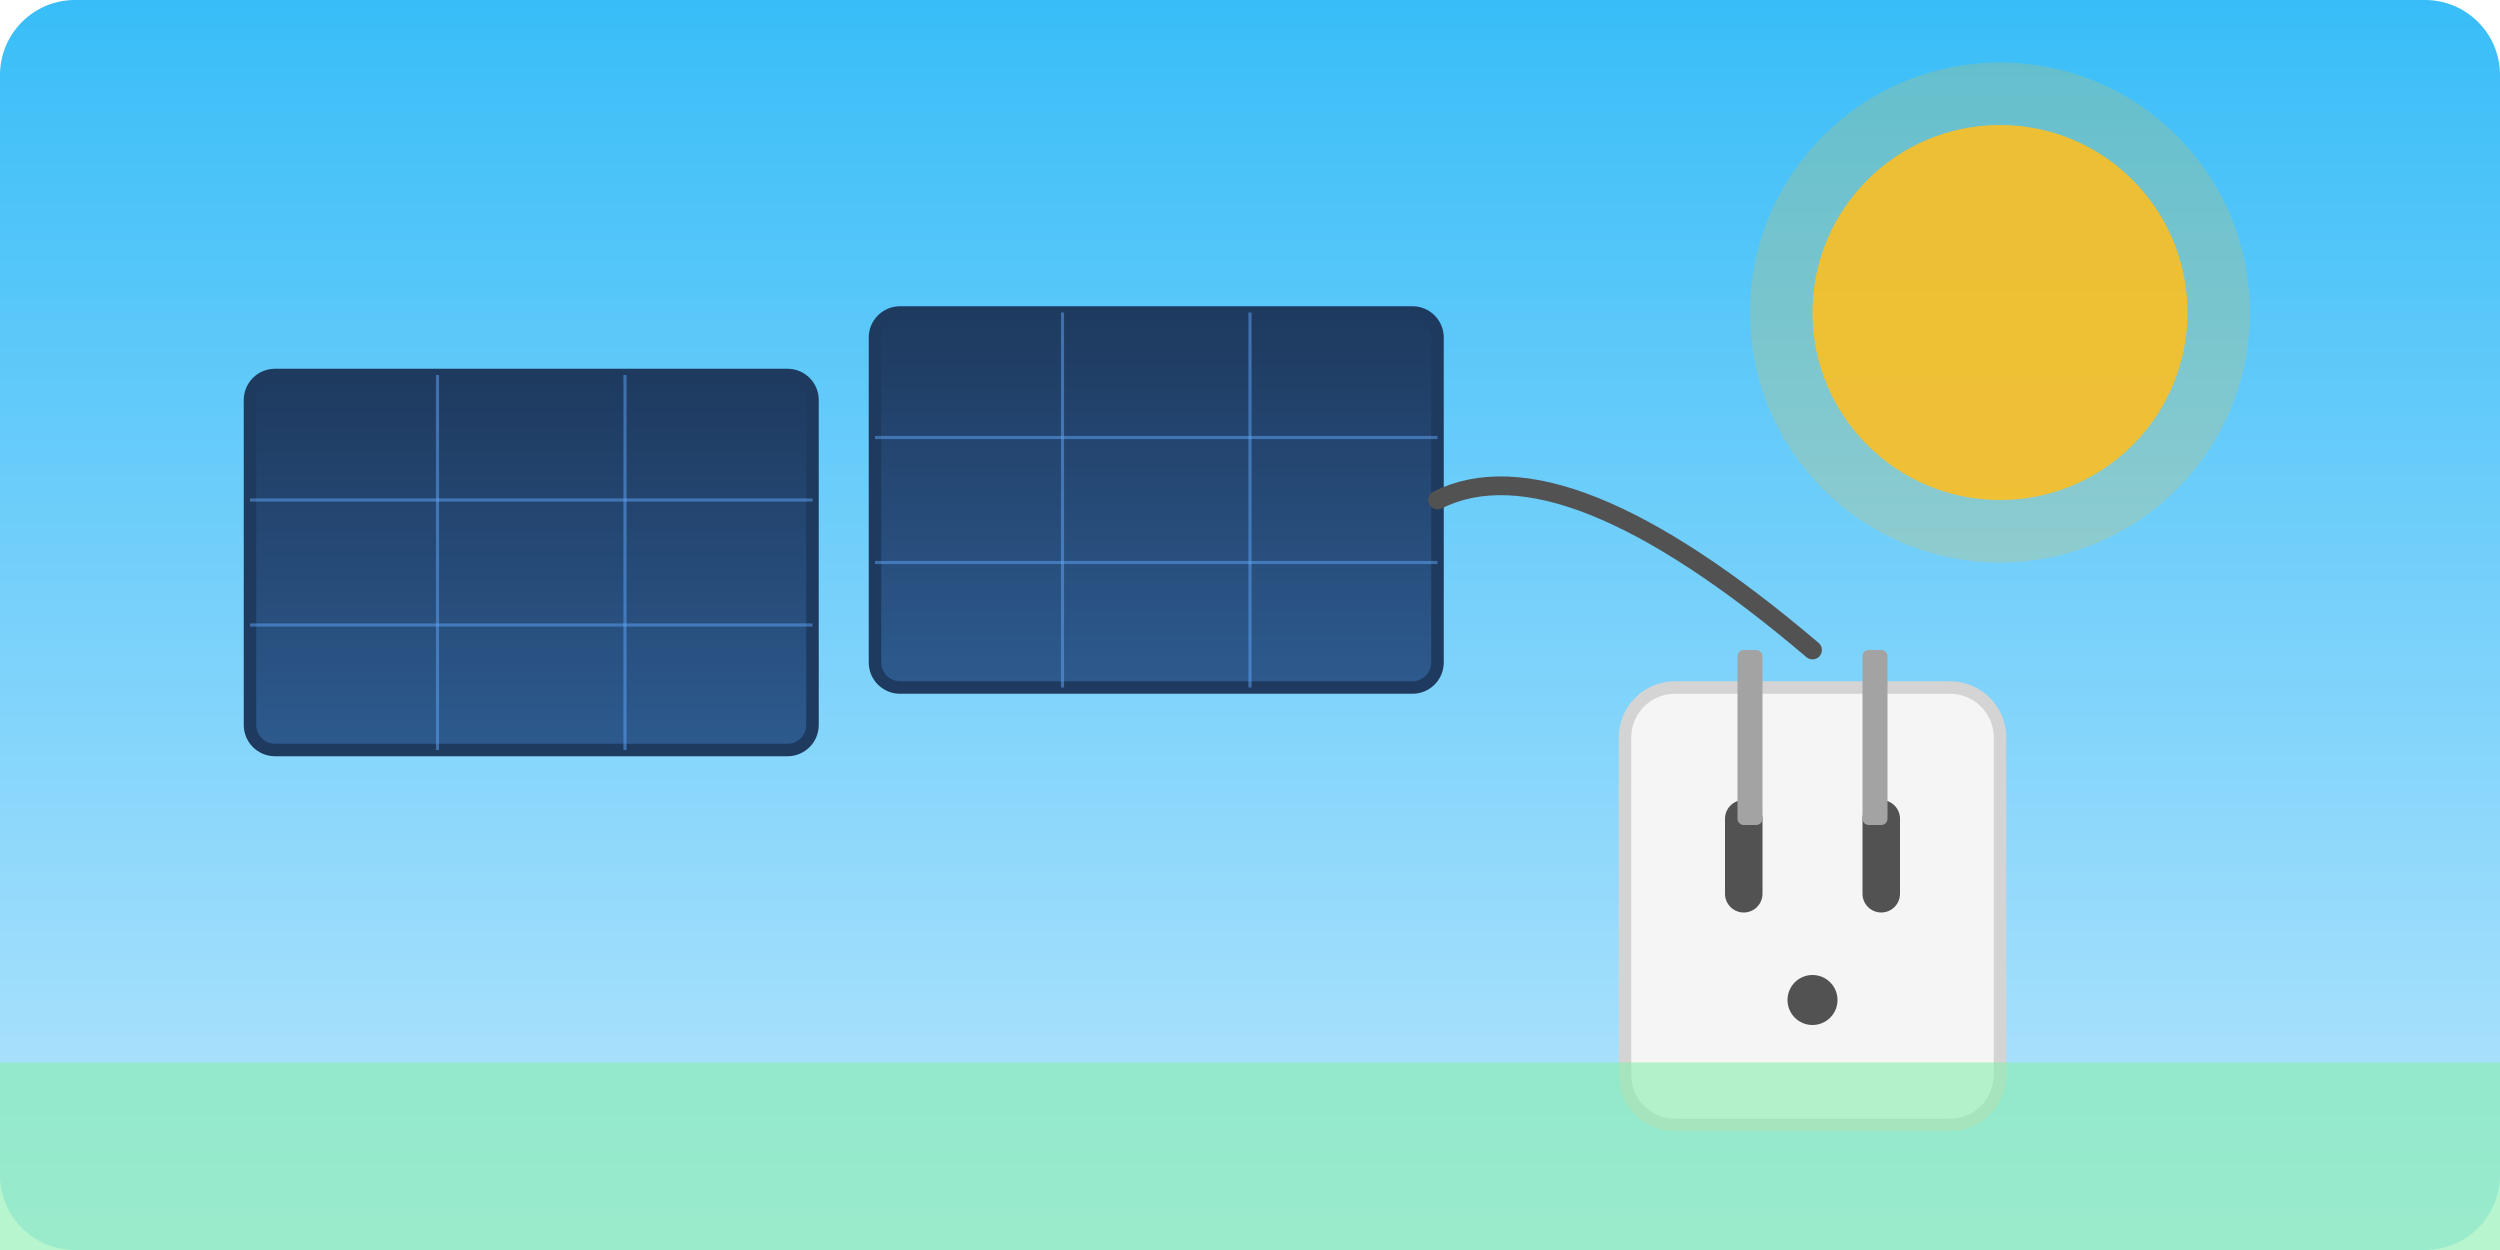
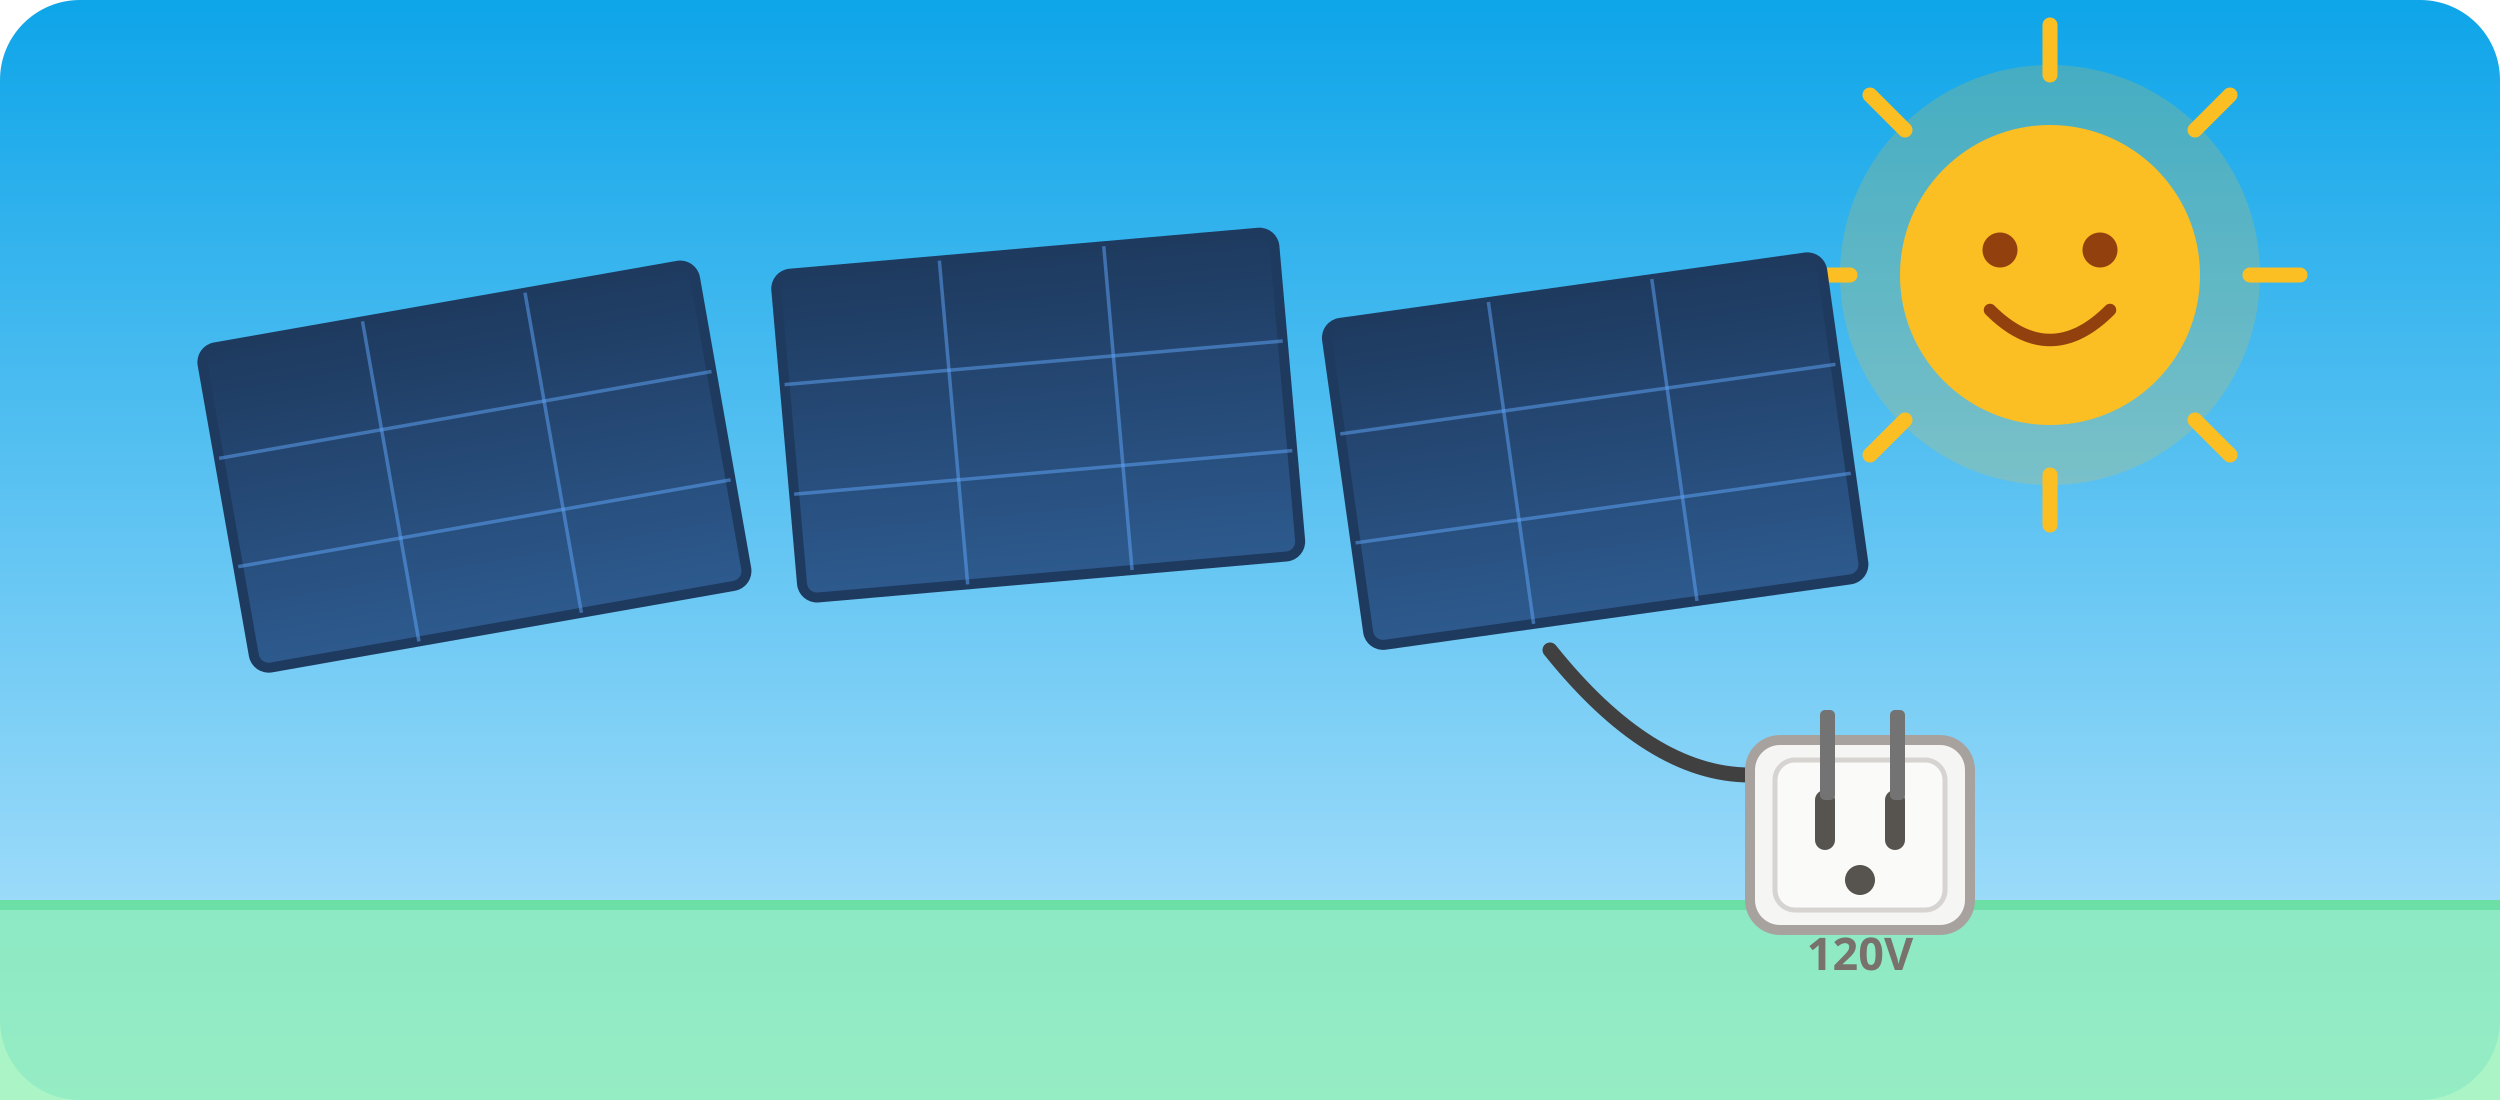
- <svg xmlns="http://www.w3.org/2000/svg" viewBox="0 0 400 200" fill="none">
+ <svg xmlns="http://www.w3.org/2000/svg" viewBox="0 0 500 220" fill="none">
  <defs>
    <linearGradient id="sky" x1="0" y1="0" x2="0" y2="1">
-       <stop offset="0%" stop-color="#38bdf8" />
+       <stop offset="0%" stop-color="#0ea5e9" />
      <stop offset="100%" stop-color="#bae6fd" />
    </linearGradient>
    <linearGradient id="panel" x1="0" y1="0" x2="0" y2="1">
      <stop offset="0%" stop-color="#1e3a5f" />
      <stop offset="100%" stop-color="#2d5a8e" />
    </linearGradient>
  </defs>
-   <rect width="400" height="200" rx="12" fill="url(#sky)" />
-   <circle cx="320" cy="50" r="30" fill="#fbbf24" opacity="0.9" />
-   <circle cx="320" cy="50" r="40" fill="#fbbf24" opacity="0.2" />
-   <rect x="40" y="60" width="90" height="60" rx="4" fill="url(#panel)" stroke="#1e3a5f" stroke-width="2" />
-   <line x1="40" y1="80" x2="130" y2="80" stroke="#60a5fa" stroke-width="0.5" opacity="0.5" />
-   <line x1="40" y1="100" x2="130" y2="100" stroke="#60a5fa" stroke-width="0.5" opacity="0.5" />
-   <line x1="70" y1="60" x2="70" y2="120" stroke="#60a5fa" stroke-width="0.5" opacity="0.5" />
-   <line x1="100" y1="60" x2="100" y2="120" stroke="#60a5fa" stroke-width="0.5" opacity="0.5" />
-   <rect x="140" y="50" width="90" height="60" rx="4" fill="url(#panel)" stroke="#1e3a5f" stroke-width="2" />
-   <line x1="140" y1="70" x2="230" y2="70" stroke="#60a5fa" stroke-width="0.5" opacity="0.5" />
-   <line x1="140" y1="90" x2="230" y2="90" stroke="#60a5fa" stroke-width="0.5" opacity="0.5" />
-   <line x1="170" y1="50" x2="170" y2="110" stroke="#60a5fa" stroke-width="0.5" opacity="0.5" />
-   <line x1="200" y1="50" x2="200" y2="110" stroke="#60a5fa" stroke-width="0.5" opacity="0.5" />
-   <rect x="260" y="110" width="60" height="70" rx="8" fill="#f5f5f5" stroke="#d4d4d4" stroke-width="2" />
-   <rect x="276" y="128" width="6" height="18" rx="3" fill="#525252" />
-   <rect x="298" y="128" width="6" height="18" rx="3" fill="#525252" />
-   <circle cx="290" cy="160" r="4" fill="#525252" />
-   <rect x="278" y="104" width="4" height="28" rx="1" fill="#a3a3a3" />
-   <rect x="298" y="104" width="4" height="28" rx="1" fill="#a3a3a3" />
-   <path d="M 290 104 Q 250 70 230 80" stroke="#525252" stroke-width="3" fill="none" stroke-linecap="round" />
-   <rect x="0" y="170" width="400" height="30" rx="0" fill="#86efac" opacity="0.6" />
+   <rect width="500" height="220" rx="16" fill="url(#sky)" />
+   <rect x="0" y="180" width="500" height="40" rx="0" fill="#86efac" opacity="0.7" />
+   <rect x="0" y="180" width="500" height="2" fill="#22c55e" opacity="0.3" />
+   <circle cx="410" cy="55" r="42" fill="#fbbf24" opacity="0.2" />
+   <circle cx="410" cy="55" r="30" fill="#fbbf24" />
+   <line x1="410" y1="15" x2="410" y2="5" stroke="#fbbf24" stroke-width="3" stroke-linecap="round" />
+   <line x1="410" y1="95" x2="410" y2="105" stroke="#fbbf24" stroke-width="3" stroke-linecap="round" />
+   <line x1="370" y1="55" x2="360" y2="55" stroke="#fbbf24" stroke-width="3" stroke-linecap="round" />
+   <line x1="450" y1="55" x2="460" y2="55" stroke="#fbbf24" stroke-width="3" stroke-linecap="round" />
+   <line x1="381" y1="26" x2="374" y2="19" stroke="#fbbf24" stroke-width="3" stroke-linecap="round" />
+   <line x1="439" y1="84" x2="446" y2="91" stroke="#fbbf24" stroke-width="3" stroke-linecap="round" />
+   <line x1="439" y1="26" x2="446" y2="19" stroke="#fbbf24" stroke-width="3" stroke-linecap="round" />
+   <line x1="381" y1="84" x2="374" y2="91" stroke="#fbbf24" stroke-width="3" stroke-linecap="round" />
+   <circle cx="400" cy="50" r="3.5" fill="#92400e" />
+   <circle cx="420" cy="50" r="3.5" fill="#92400e" />
+   <path d="M398 62 Q410 74 422 62" stroke="#92400e" stroke-width="2.5" fill="none" stroke-linecap="round" />
+   <g transform="translate(40, 70) rotate(-10)">
+     <rect width="100" height="65" rx="3" fill="url(#panel)" stroke="#1e3a5f" stroke-width="2" />
+     <line x1="0" y1="22" x2="100" y2="22" stroke="#60a5fa" stroke-width="0.7" opacity="0.5" />
+     <line x1="0" y1="44" x2="100" y2="44" stroke="#60a5fa" stroke-width="0.7" opacity="0.5" />
+     <line x1="33" y1="0" x2="33" y2="65" stroke="#60a5fa" stroke-width="0.7" opacity="0.5" />
+     <line x1="66" y1="0" x2="66" y2="65" stroke="#60a5fa" stroke-width="0.7" opacity="0.5" />
+   </g>
+   <g transform="translate(155, 55) rotate(-5)">
+     <rect width="100" height="65" rx="3" fill="url(#panel)" stroke="#1e3a5f" stroke-width="2" />
+     <line x1="0" y1="22" x2="100" y2="22" stroke="#60a5fa" stroke-width="0.7" opacity="0.5" />
+     <line x1="0" y1="44" x2="100" y2="44" stroke="#60a5fa" stroke-width="0.7" opacity="0.5" />
+     <line x1="33" y1="0" x2="33" y2="65" stroke="#60a5fa" stroke-width="0.7" opacity="0.5" />
+     <line x1="66" y1="0" x2="66" y2="65" stroke="#60a5fa" stroke-width="0.7" opacity="0.5" />
+   </g>
+   <g transform="translate(265, 65) rotate(-8)">
+     <rect width="100" height="65" rx="3" fill="url(#panel)" stroke="#1e3a5f" stroke-width="2" />
+     <line x1="0" y1="22" x2="100" y2="22" stroke="#60a5fa" stroke-width="0.7" opacity="0.5" />
+     <line x1="0" y1="44" x2="100" y2="44" stroke="#60a5fa" stroke-width="0.7" opacity="0.5" />
+     <line x1="33" y1="0" x2="33" y2="65" stroke="#60a5fa" stroke-width="0.7" opacity="0.5" />
+     <line x1="66" y1="0" x2="66" y2="65" stroke="#60a5fa" stroke-width="0.7" opacity="0.5" />
+   </g>
+   <path d="M310 130 Q330 155 350 155 Q370 155 370 170" stroke="#404040" stroke-width="3" fill="none" stroke-linecap="round" />
+   <rect x="350" y="148" width="44" height="38" rx="6" fill="#f5f5f4" stroke="#a8a29e" stroke-width="2" />
+   <rect x="355" y="152" width="34" height="30" rx="4" fill="#fafaf9" stroke="#d6d3d1" stroke-width="1" />
+   <rect x="363" y="158" width="4" height="12" rx="2" fill="#57534e" />
+   <rect x="377" y="158" width="4" height="12" rx="2" fill="#57534e" />
+   <circle cx="372" cy="176" r="3" fill="#57534e" />
+   <text x="372" y="194" text-anchor="middle" font-family="system-ui, sans-serif" font-size="9" font-weight="600" fill="#78716c">120V</text>
+   <rect x="364" y="142" width="3" height="18" rx="1" fill="#737373" />
+   <rect x="378" y="142" width="3" height="18" rx="1" fill="#737373" />
</svg>
